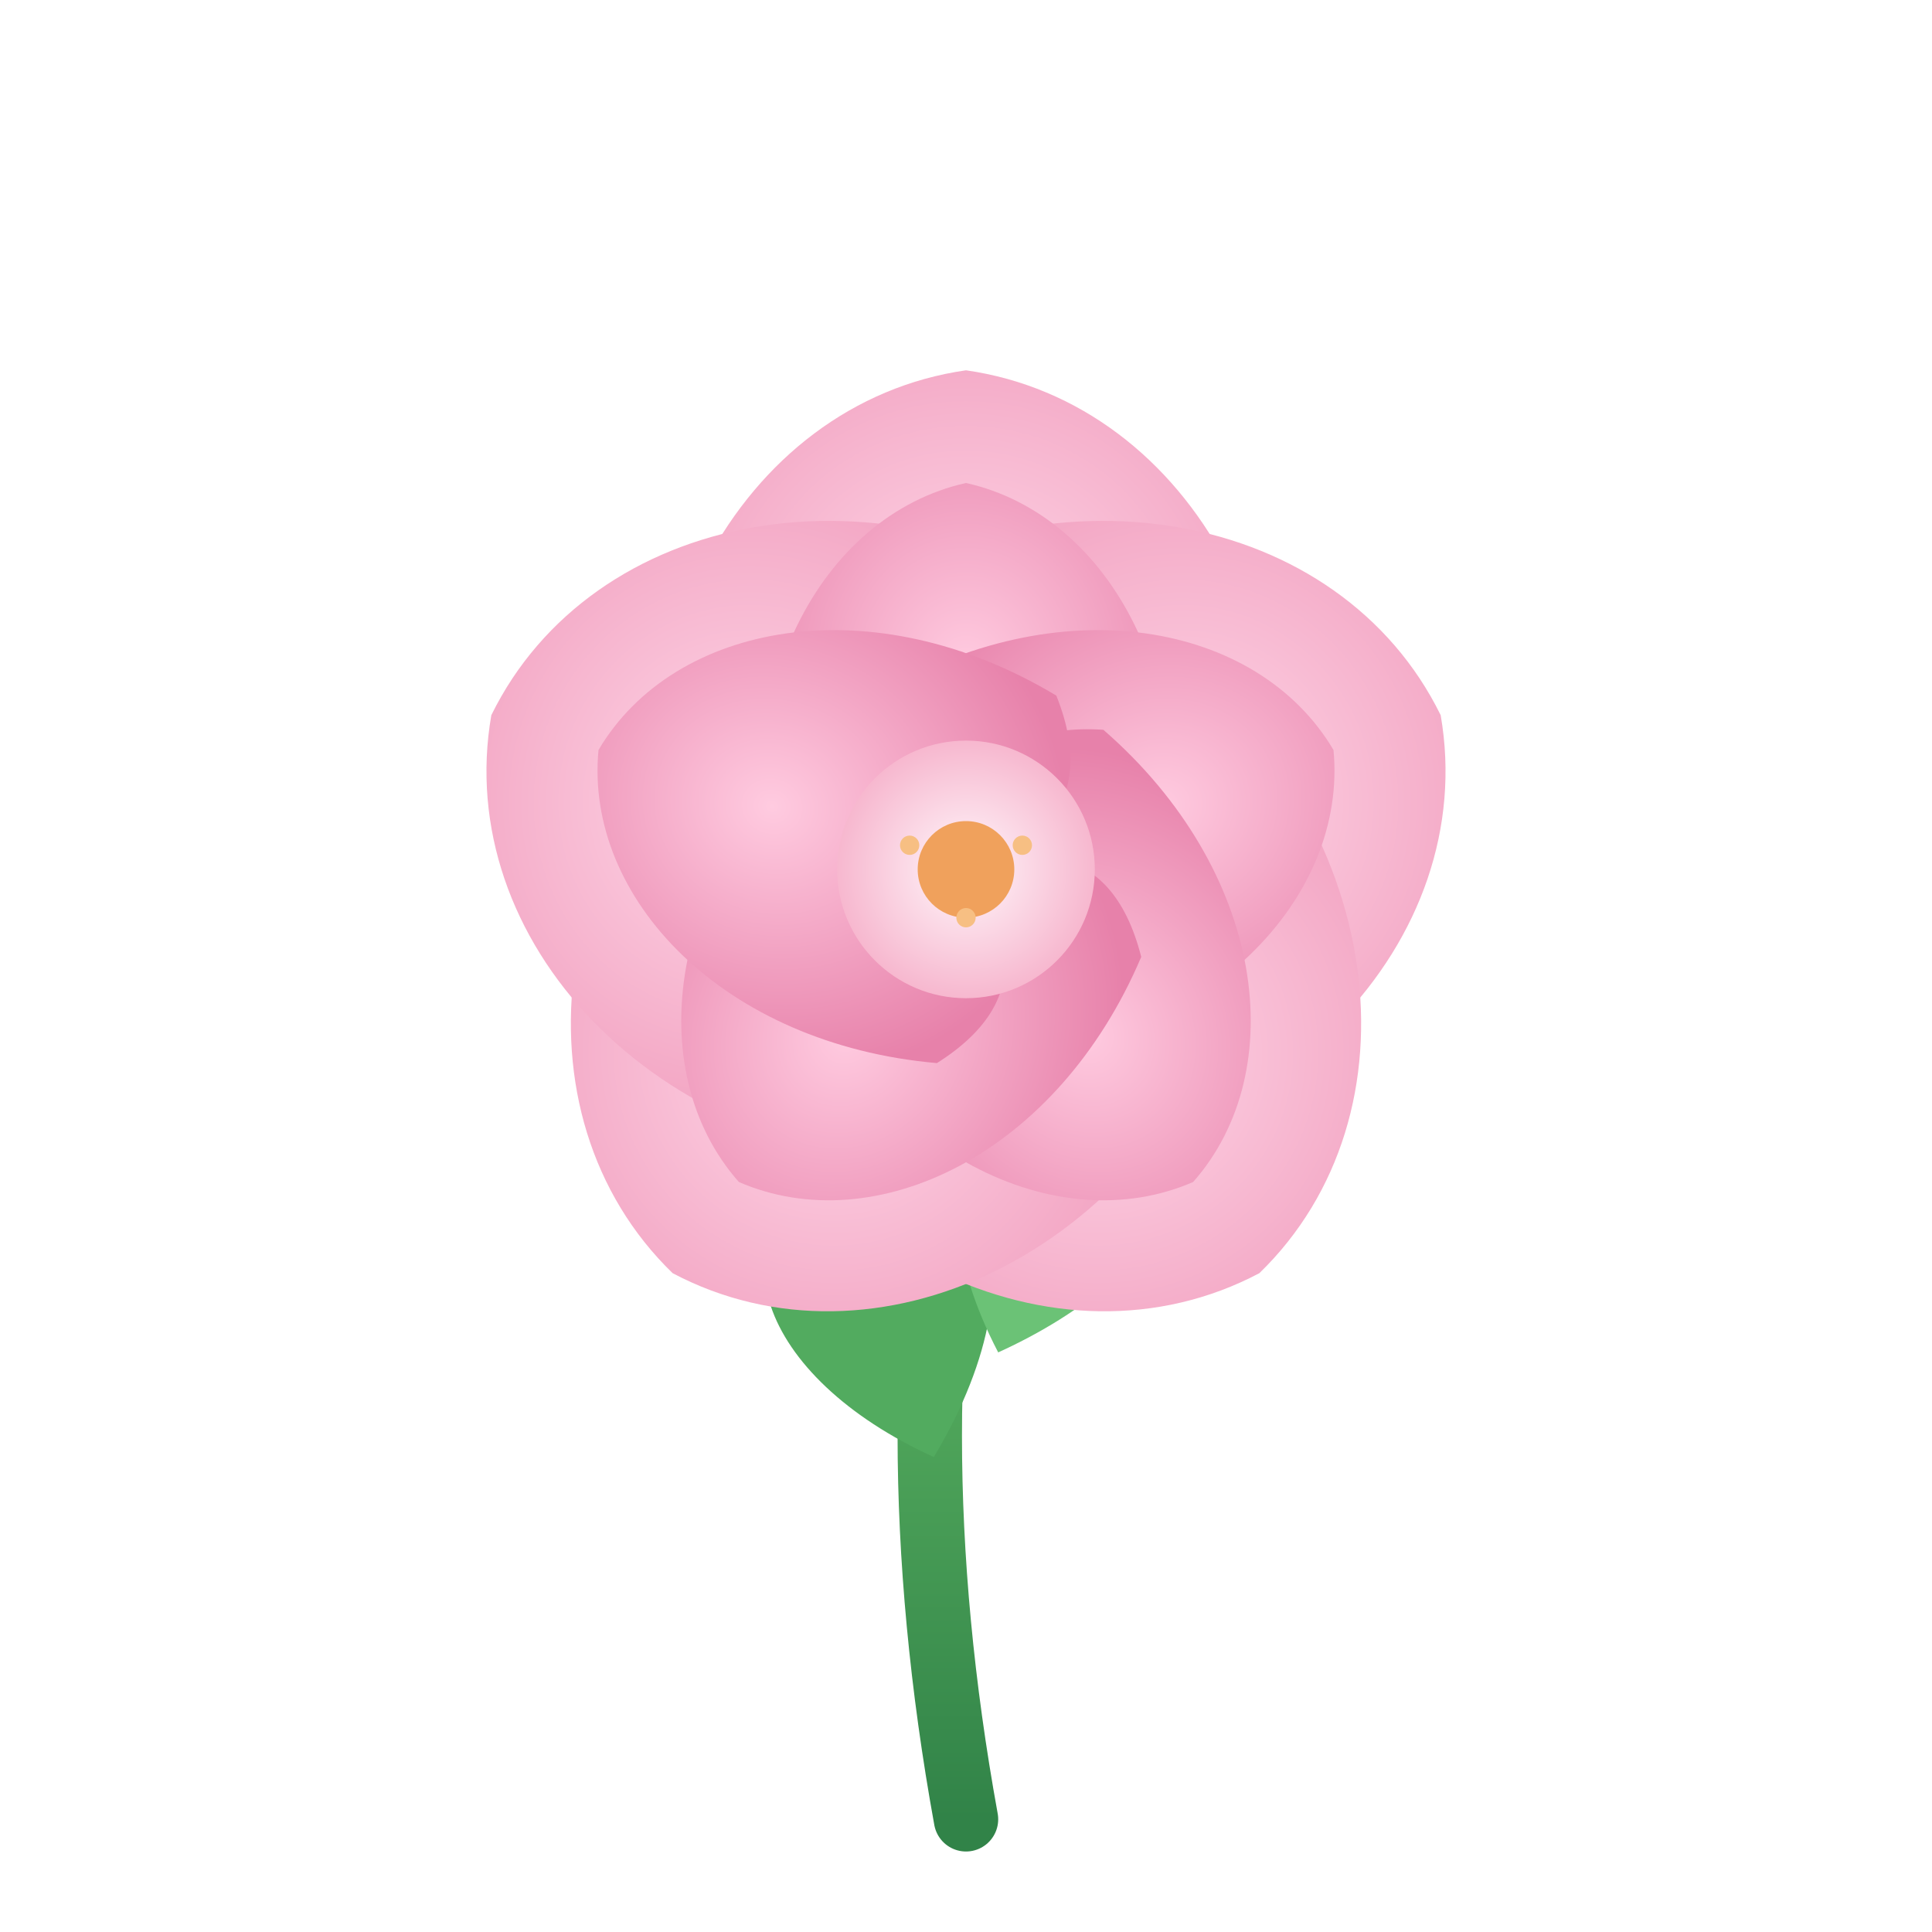
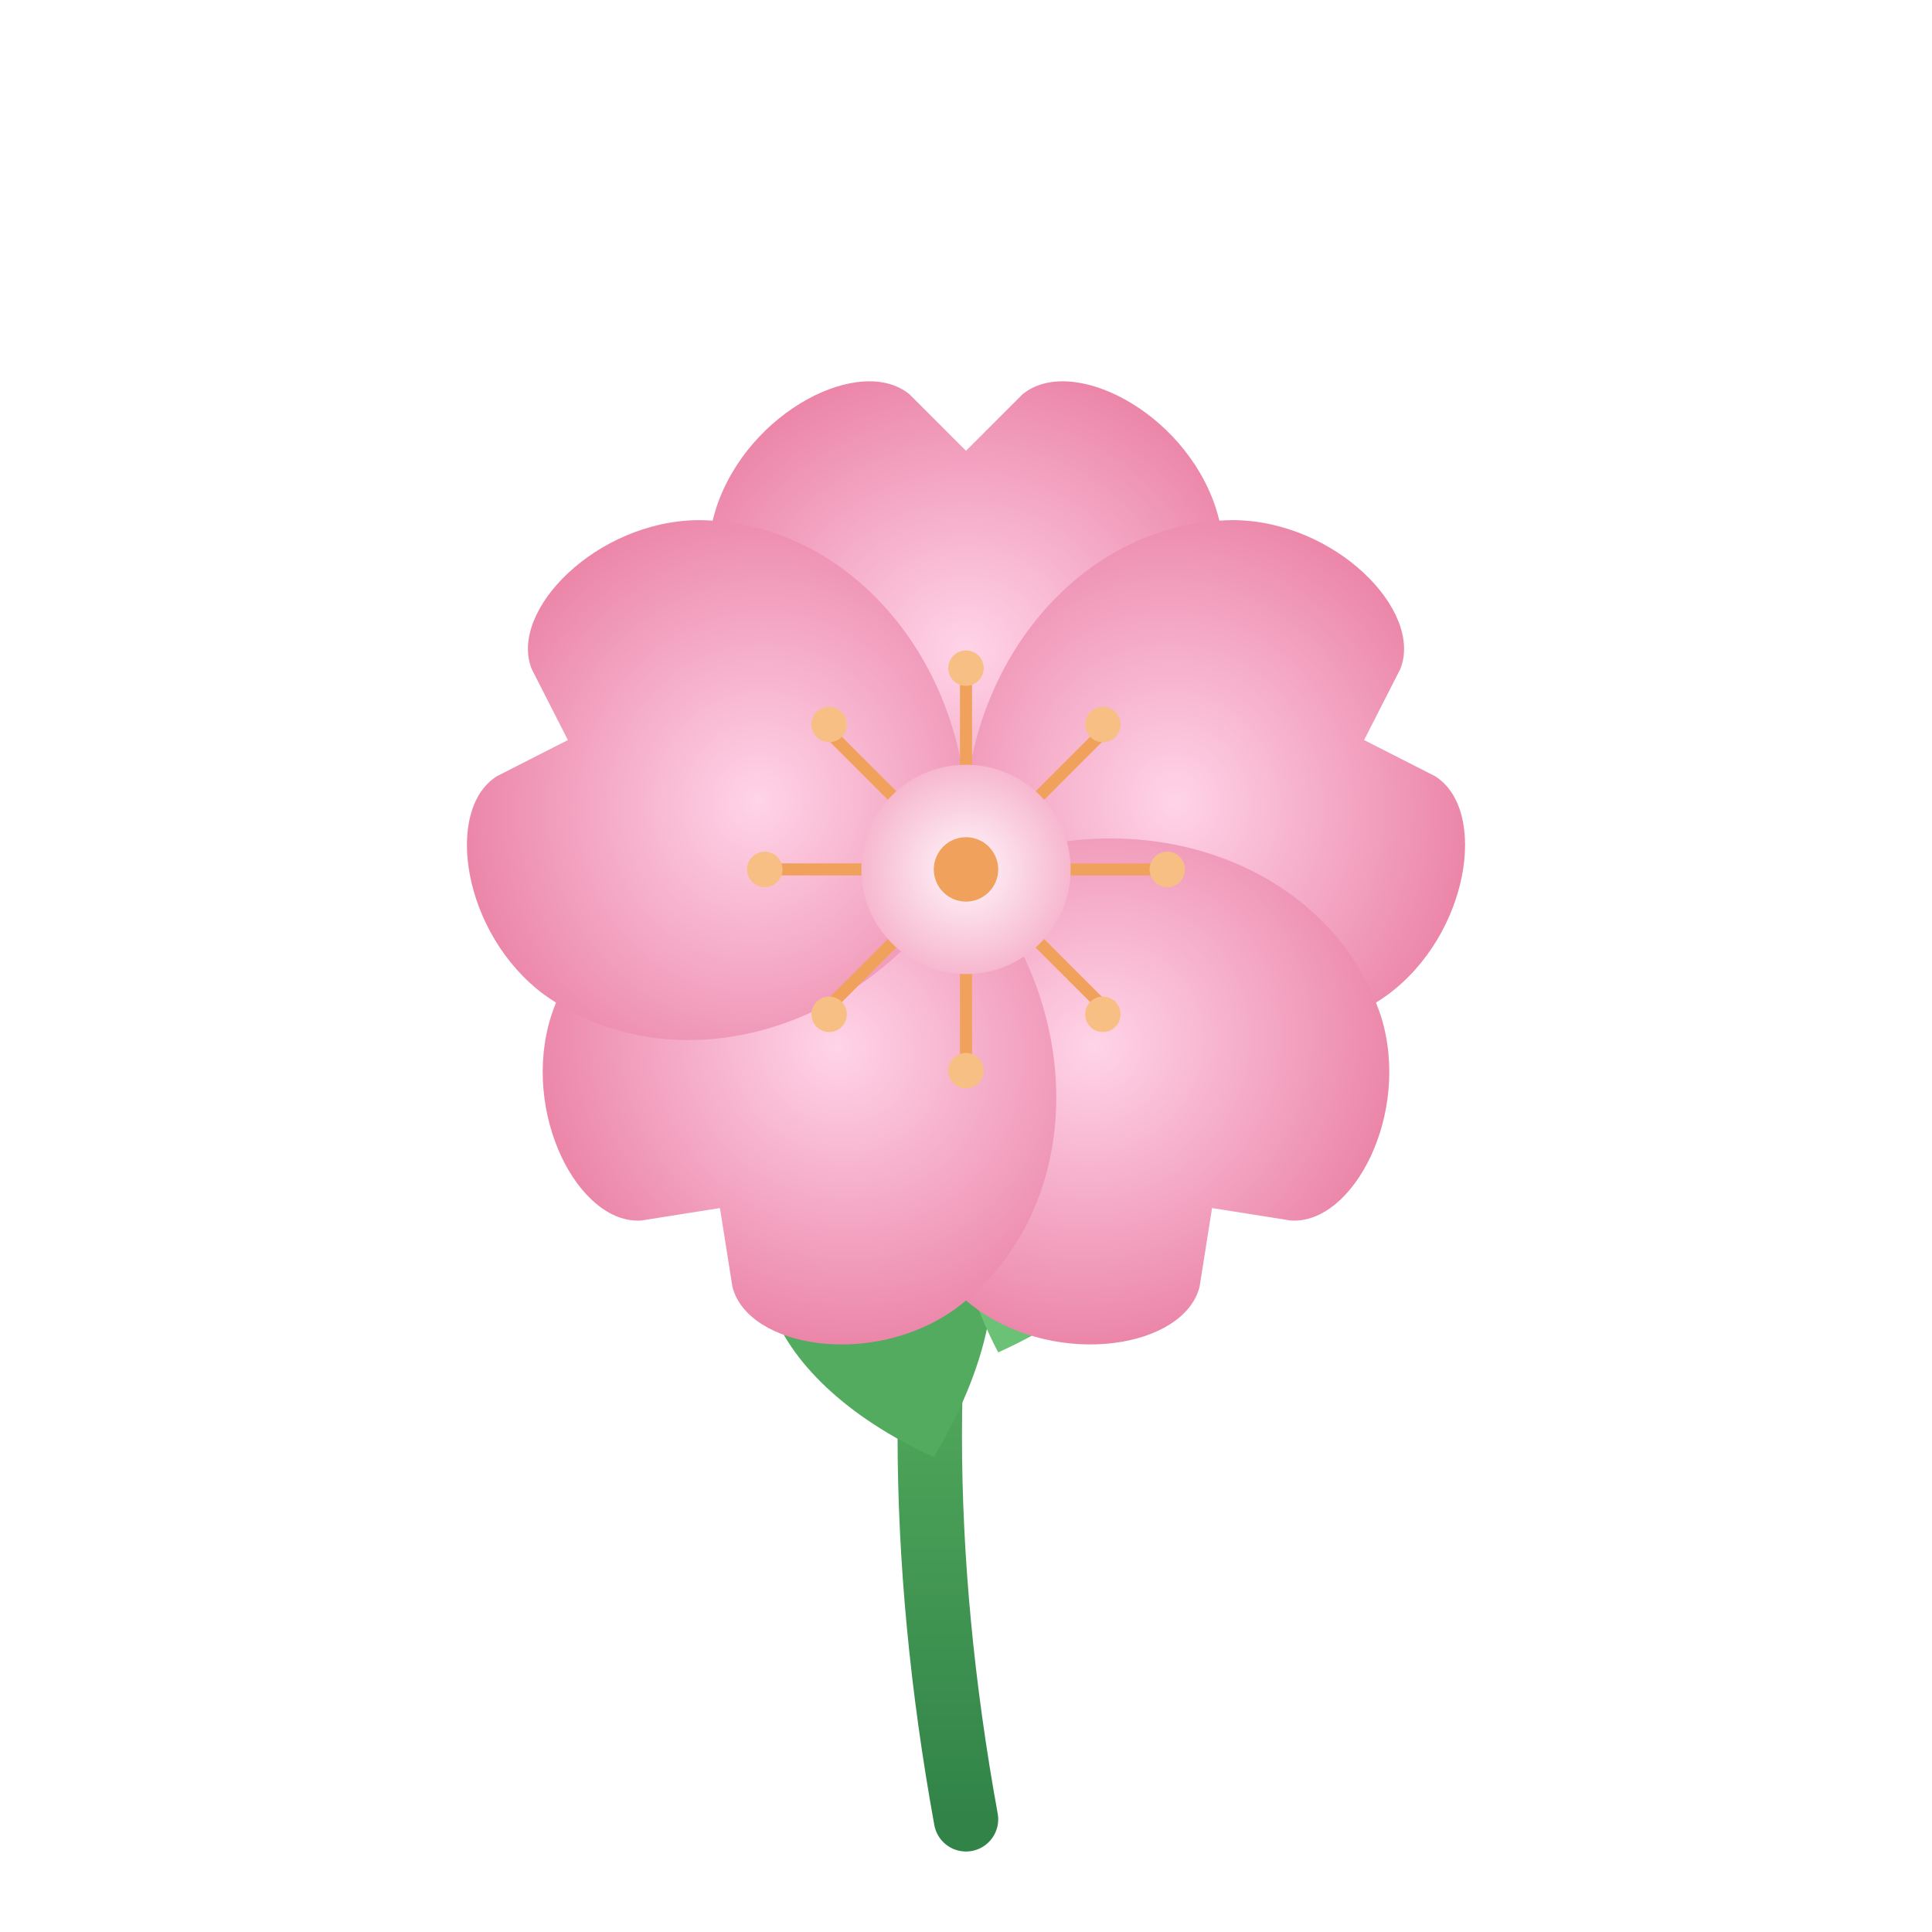
<svg xmlns="http://www.w3.org/2000/svg" viewBox="0 0 240 240" role="img" aria-labelledby="title desc">
  <defs>
-     <radialGradient id="cbPetal" cx="50%" cy="44%" r="70%">
-       <stop offset="0%" stop-color="#ffd8e8" />
-       <stop offset="100%" stop-color="#ee93b6" />
+     <radialGradient id="cbPetal" cx="50%" cy="55%" r="70%">
+       <stop offset="0%" stop-color="#ffd4e8" />
+       <stop offset="100%" stop-color="#e8789e" />
    </radialGradient>
    <radialGradient id="cbPetalInner" cx="50%" cy="40%" r="65%">
      <stop offset="0%" stop-color="#ffcbe0" />
      <stop offset="100%" stop-color="#e781aa" />
    </radialGradient>
    <radialGradient id="cbCore" cx="50%" cy="50%" r="60%">
      <stop offset="0%" stop-color="#fff7fb" />
      <stop offset="100%" stop-color="#f5abc6" />
    </radialGradient>
    <linearGradient id="cbStem" x1="0" y1="0" x2="0" y2="1">
      <stop offset="0%" stop-color="#66bf68" />
      <stop offset="100%" stop-color="#318348" />
    </linearGradient>
  </defs>
  <style>
    .stem-group {
      transform-origin: 120px 226px;
      animation: cbStemSway 4.5s ease-in-out infinite;
    }

    .blossom {
      transform-origin: 120px 108px;
      animation: cbPop 3s ease-in-out infinite;
    }

    .cb-leaf {
      transform-box: fill-box;
      transform-origin: center;
      animation: cbLeafFlutter 4.2s ease-in-out infinite;
    }

    .cb-leaf.alt {
      animation-delay: -2.1s;
    }

    .cb-stamen {
      transform-origin: 120px 108px;
      animation: cbStamenPulse 2.8s ease-in-out infinite;
    }

    @keyframes cbPop {
      0%,
-       100% { transform: translateY(-10px) scale(0.97); }
-       50% { transform: translateY(-10px) scale(1.05); }
+       100% { transform: translateY(-22px) scale(0.97); }
+       50% { transform: translateY(-22px) scale(1.05); }
    }

    @keyframes cbStemSway {
      0%,
      100% { transform: rotate(-1.8deg); }
      50% { transform: rotate(1.8deg); }
    }

    @keyframes cbLeafFlutter {
      0%, 100% { transform: rotate(-6deg) scale(0.97); }
      50% { transform: rotate(6deg) scale(1.05); }
    }

    @keyframes cbStamenPulse {
      0%, 100% { transform: scale(0.9); opacity: 0.8; }
      50% { transform: scale(1.12); opacity: 1; }
    }
  </style>
  <g class="stem-group">
    <path d="M120 226 C114 193, 114 162, 120 136" stroke="url(#cbStem)" stroke-width="8" stroke-linecap="round" fill="none" />
    <path class="cb-leaf" d="M116 181 C94 171, 88 153, 104 145 C121 138, 131 156, 116 181 Z" fill="#52ab5f" transform="rotate(0 111 162)" />
    <path class="cb-leaf alt" d="M124 168 C146 158, 154 141, 138 134 C122 127, 112 145, 124 168 Z" fill="#6bc276" transform="rotate(0 127 149)" />
-   </g>
-   <g class="blossom">
-     <path d="M120 46 C92 50, 74 82, 84 116 C100 128, 116 118, 120 100 C124 118, 140 128, 156 116 C166 82, 148 50, 120 46 Z" fill="url(#cbPetal)" />
-     <path d="M120 46 C92 50, 74 82, 84 116 C100 128, 116 118, 120 100 C124 118, 140 128, 156 116 C166 82, 148 50, 120 46 Z" fill="url(#cbPetal)" transform="rotate(72 120 108)" />
-     <path d="M120 46 C92 50, 74 82, 84 116 C100 128, 116 118, 120 100 C124 118, 140 128, 156 116 C166 82, 148 50, 120 46 Z" fill="url(#cbPetal)" transform="rotate(144 120 108)" />
-     <path d="M120 46 C92 50, 74 82, 84 116 C100 128, 116 118, 120 100 C124 118, 140 128, 156 116 C166 82, 148 50, 120 46 Z" fill="url(#cbPetal)" transform="rotate(216 120 108)" />
-     <path d="M120 46 C92 50, 74 82, 84 116 C100 128, 116 118, 120 100 C124 118, 140 128, 156 116 C166 82, 148 50, 120 46 Z" fill="url(#cbPetal)" transform="rotate(288 120 108)" />
-     <path d="M120 60 C102 64, 90 86, 96 112 C108 122, 117 115, 120 103 C123 115, 132 122, 144 112 C150 86, 138 64, 120 60 Z" fill="url(#cbPetalInner)" />
-     <path d="M120 60 C102 64, 90 86, 96 112 C108 122, 117 115, 120 103 C123 115, 132 122, 144 112 C150 86, 138 64, 120 60 Z" fill="url(#cbPetalInner)" transform="rotate(72 120 108)" />
-     <path d="M120 60 C102 64, 90 86, 96 112 C108 122, 117 115, 120 103 C123 115, 132 122, 144 112 C150 86, 138 64, 120 60 Z" fill="url(#cbPetalInner)" transform="rotate(144 120 108)" />
-     <path d="M120 60 C102 64, 90 86, 96 112 C108 122, 117 115, 120 103 C123 115, 132 122, 144 112 C150 86, 138 64, 120 60 Z" fill="url(#cbPetalInner)" transform="rotate(216 120 108)" />
-     <path d="M120 60 C102 64, 90 86, 96 112 C108 122, 117 115, 120 103 C123 115, 132 122, 144 112 C150 86, 138 64, 120 60 Z" fill="url(#cbPetalInner)" transform="rotate(288 120 108)" />
-     <g class="cb-stamen">
-       <circle cx="120" cy="108" r="16" fill="url(#cbCore)" />
-       <circle cx="120" cy="108" r="6" fill="#f0a15c" />
-       <circle cx="113" cy="105" r="1.2" fill="#f7bf83" />
-       <circle cx="127" cy="105" r="1.2" fill="#f7bf83" />
-       <circle cx="120" cy="114" r="1.2" fill="#f7bf83" />
+     <g class="blossom">
+       <path d="M120 108 C97 103,83 82,89 63 C93 51,107 44,113 49 C116 52,119 55,120 56 C121 55,124 52,127 49 C133 44,147 51,151 63 C157 82,143 103,120 108 Z" fill="url(#cbPetal)" />
+       <path d="M120 108 C97 103,83 82,89 63 C93 51,107 44,113 49 C116 52,119 55,120 56 C121 55,124 52,127 49 C133 44,147 51,151 63 C157 82,143 103,120 108 Z" fill="url(#cbPetal)" transform="rotate(72 120 108)" />
+       <path d="M120 108 C97 103,83 82,89 63 C93 51,107 44,113 49 C116 52,119 55,120 56 C121 55,124 52,127 49 C133 44,147 51,151 63 C157 82,143 103,120 108 Z" fill="url(#cbPetal)" transform="rotate(144 120 108)" />
+       <path d="M120 108 C97 103,83 82,89 63 C93 51,107 44,113 49 C116 52,119 55,120 56 C121 55,124 52,127 49 C133 44,147 51,151 63 C157 82,143 103,120 108 Z" fill="url(#cbPetal)" transform="rotate(216 120 108)" />
+       <path d="M120 108 C97 103,83 82,89 63 C93 51,107 44,113 49 C116 52,119 55,120 56 C121 55,124 52,127 49 C133 44,147 51,151 63 C157 82,143 103,120 108 Z" fill="url(#cbPetal)" transform="rotate(288 120 108)" />
+       <g class="cb-stamen">
+         <line x1="120" y1="108" x2="120" y2="84" stroke="#f0a15c" stroke-width="1.5" stroke-linecap="round" />
+         <line x1="120" y1="108" x2="137" y2="91" stroke="#f0a15c" stroke-width="1.5" stroke-linecap="round" />
+         <line x1="120" y1="108" x2="144" y2="108" stroke="#f0a15c" stroke-width="1.5" stroke-linecap="round" />
+         <line x1="120" y1="108" x2="137" y2="125" stroke="#f0a15c" stroke-width="1.5" stroke-linecap="round" />
+         <line x1="120" y1="108" x2="120" y2="132" stroke="#f0a15c" stroke-width="1.5" stroke-linecap="round" />
+         <line x1="120" y1="108" x2="103" y2="125" stroke="#f0a15c" stroke-width="1.5" stroke-linecap="round" />
+         <line x1="120" y1="108" x2="96" y2="108" stroke="#f0a15c" stroke-width="1.5" stroke-linecap="round" />
+         <line x1="120" y1="108" x2="103" y2="91" stroke="#f0a15c" stroke-width="1.5" stroke-linecap="round" />
+         <circle cx="120" cy="108" r="13" fill="url(#cbCore)" />
+         <circle cx="120" cy="83" r="2.2" fill="#f7bf83" />
+         <circle cx="137" cy="90" r="2.2" fill="#f7bf83" />
+         <circle cx="145" cy="108" r="2.2" fill="#f7bf83" />
+         <circle cx="137" cy="126" r="2.2" fill="#f7bf83" />
+         <circle cx="120" cy="133" r="2.2" fill="#f7bf83" />
+         <circle cx="103" cy="126" r="2.2" fill="#f7bf83" />
+         <circle cx="95" cy="108" r="2.2" fill="#f7bf83" />
+         <circle cx="103" cy="90" r="2.2" fill="#f7bf83" />
+         <circle cx="120" cy="108" r="4" fill="#f0a15c" />
+       </g>
    </g>
  </g>
</svg>
